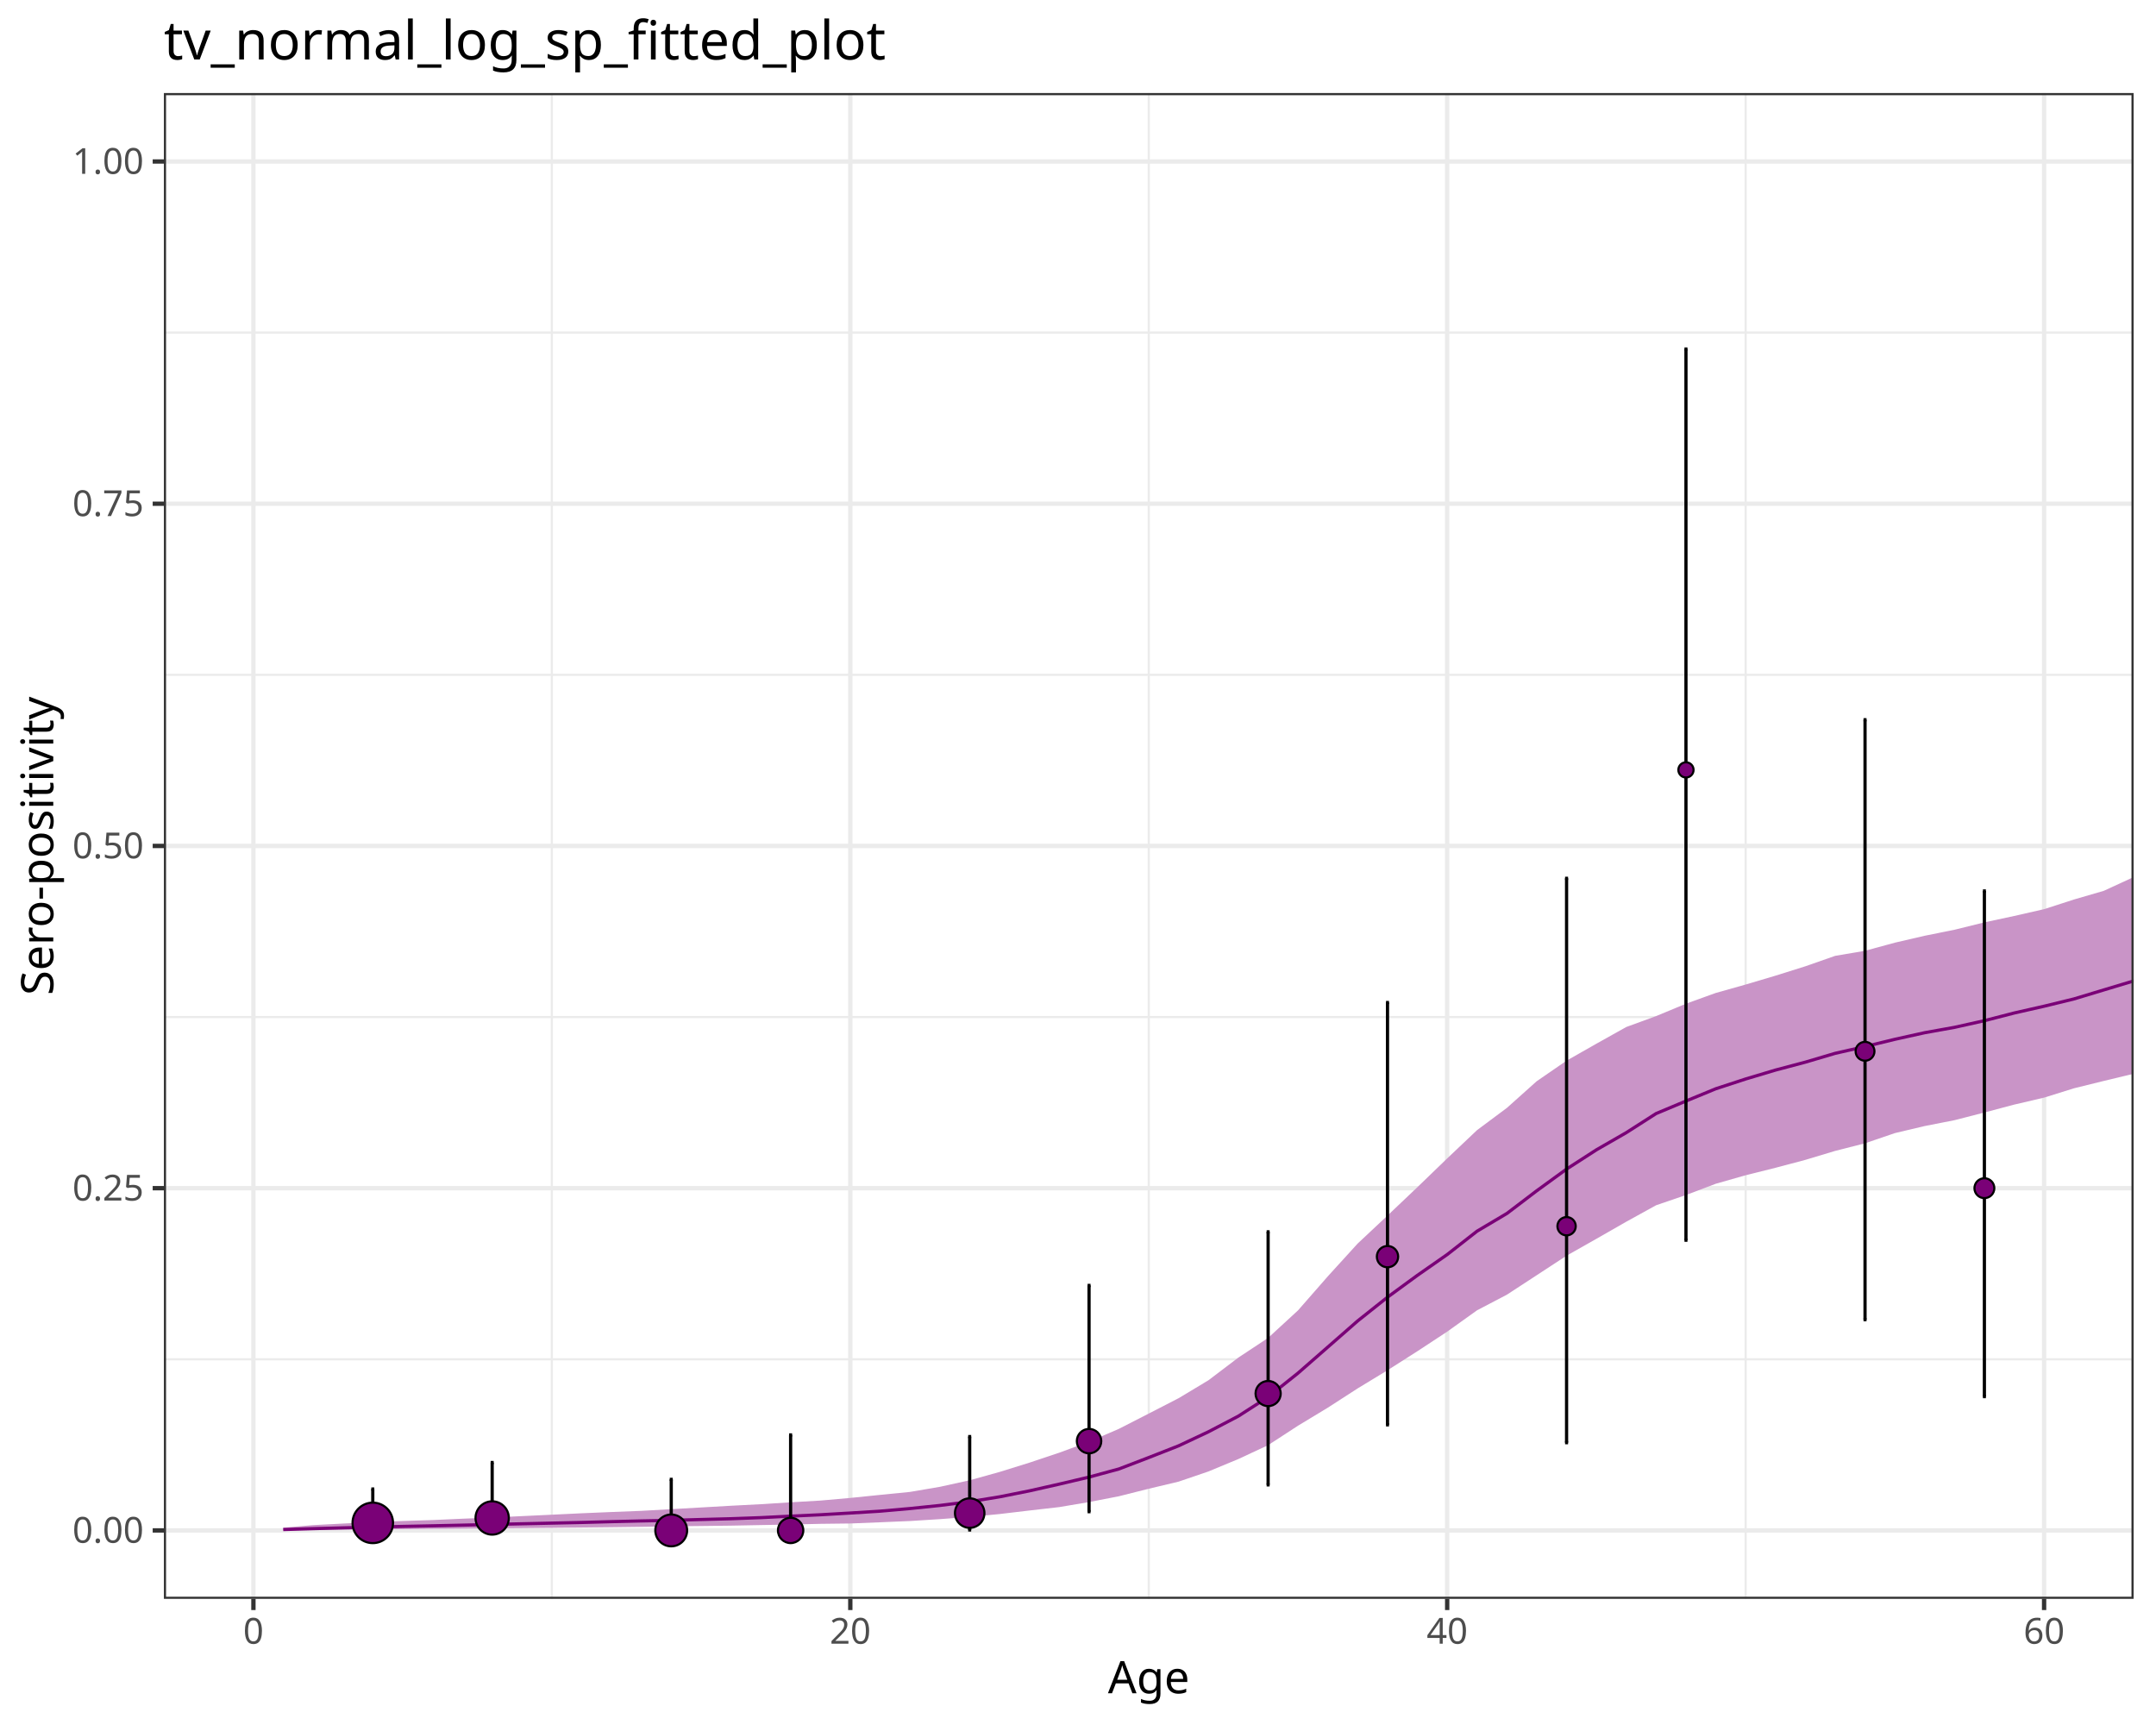
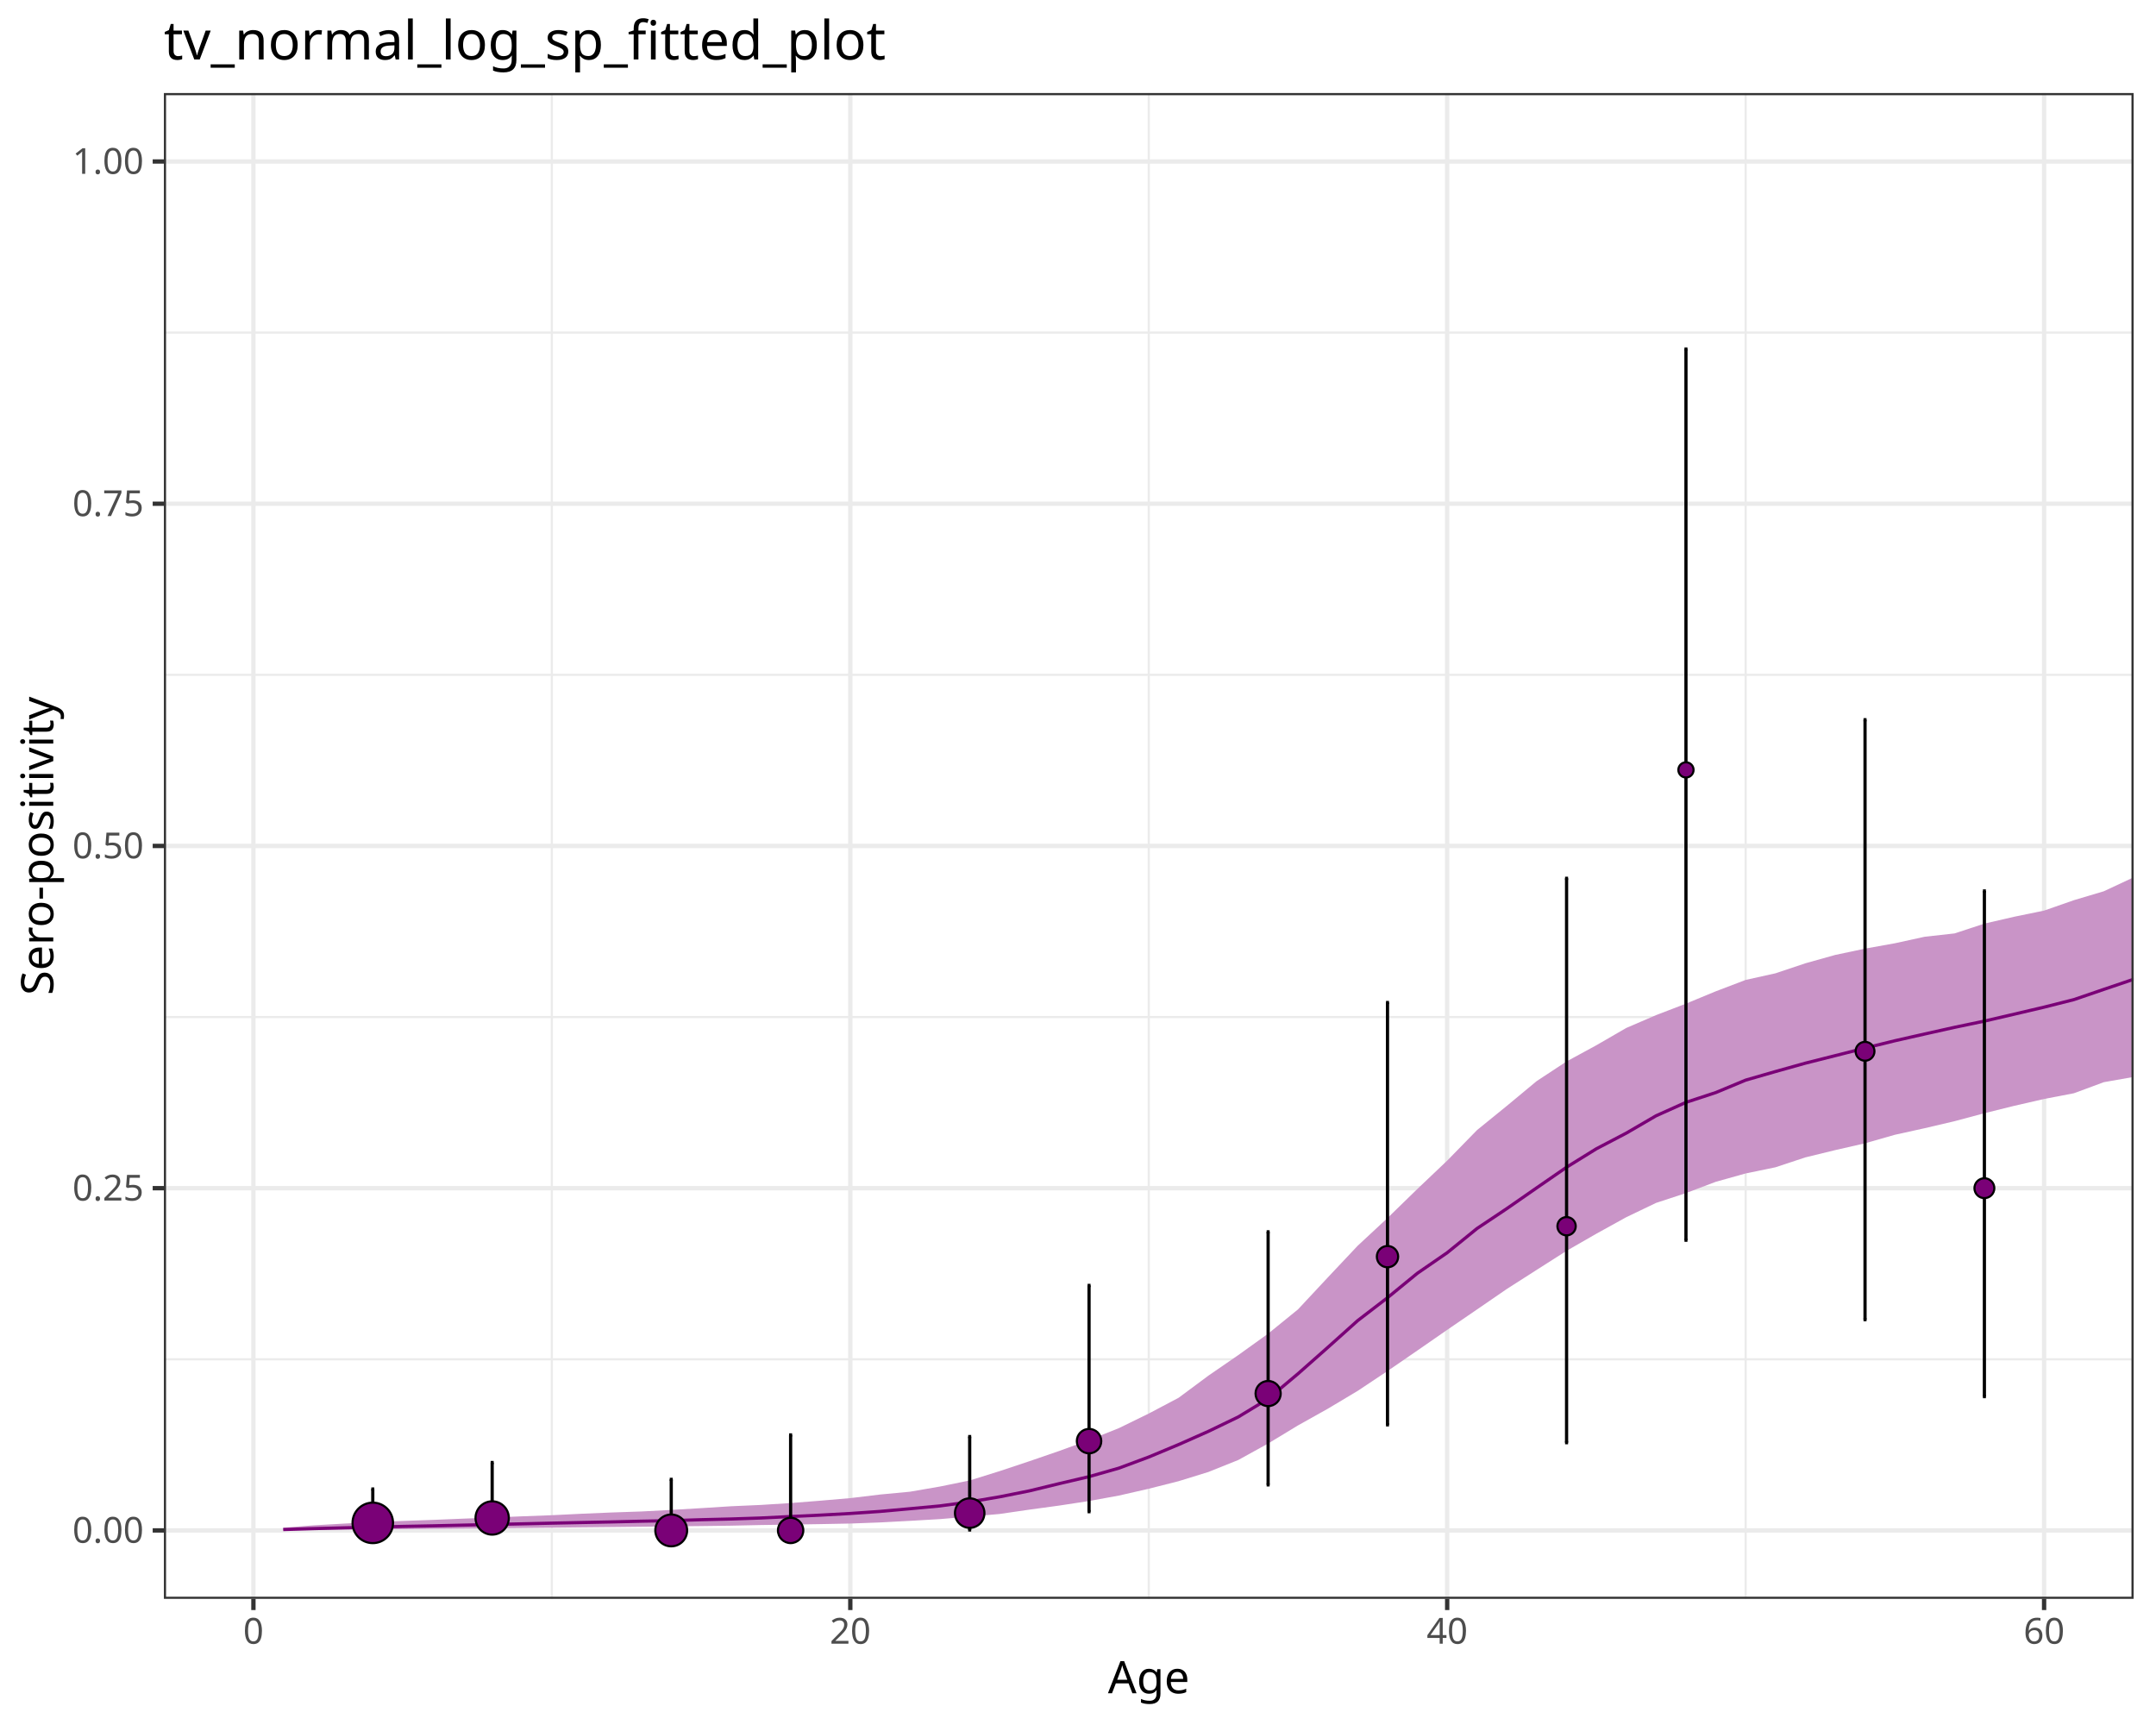
<svg xmlns="http://www.w3.org/2000/svg" class="svglite" data-engine-version="2.0" width="720.00pt" height="576.00pt" viewBox="0 0 720.00 576.00">
  <defs>
    <style type="text/css">
    .svglite line, .svglite polyline, .svglite polygon, .svglite path, .svglite rect, .svglite circle {
      fill: none;
      stroke: #000000;
      stroke-linecap: round;
      stroke-linejoin: round;
      stroke-miterlimit: 10.00;
    }
  </style>
  </defs>
  <rect width="100%" height="100%" style="stroke: none; fill: #FFFFFF;" />
  <defs>
    <clipPath id="cpMC4wMHw3MjAuMDB8MC4wMHw1NzYuMDA=">
      <rect x="0.00" y="0.00" width="720.00" height="576.00" />
    </clipPath>
  </defs>
  <g clip-path="url(#cpMC4wMHw3MjAuMDB8MC4wMHw1NzYuMDA=)">
    <rect x="0.00" y="0.00" width="720.00" height="576.00" style="stroke-width: 1.45; stroke: #FFFFFF; fill: #FFFFFF;" />
  </g>
  <defs>
    <clipPath id="cpNTQuNzN8NzEyLjUzfDMxLjA3fDUzMy44OA==">
      <rect x="54.73" y="31.07" width="657.80" height="502.81" />
    </clipPath>
  </defs>
  <g clip-path="url(#cpNTQuNzN8NzEyLjUzfDMxLjA3fDUzMy44OA==)">
    <rect x="54.73" y="31.07" width="657.80" height="502.81" style="stroke-width: 1.45; stroke: none; fill: #FFFFFF;" />
    <polyline points="54.73,453.89 712.53,453.89 " style="stroke-width: 0.73; stroke: #EBEBEB; stroke-linecap: butt;" />
    <polyline points="54.73,339.61 712.53,339.61 " style="stroke-width: 0.73; stroke: #EBEBEB; stroke-linecap: butt;" />
    <polyline points="54.73,225.34 712.53,225.34 " style="stroke-width: 0.73; stroke: #EBEBEB; stroke-linecap: butt;" />
    <polyline points="54.73,111.06 712.53,111.06 " style="stroke-width: 0.73; stroke: #EBEBEB; stroke-linecap: butt;" />
    <polyline points="184.29,533.88 184.29,31.07 " style="stroke-width: 0.73; stroke: #EBEBEB; stroke-linecap: butt;" />
    <polyline points="383.63,533.88 383.63,31.07 " style="stroke-width: 0.73; stroke: #EBEBEB; stroke-linecap: butt;" />
    <polyline points="582.96,533.88 582.96,31.07 " style="stroke-width: 0.73; stroke: #EBEBEB; stroke-linecap: butt;" />
    <polyline points="54.73,511.03 712.53,511.03 " style="stroke-width: 1.45; stroke: #EBEBEB; stroke-linecap: butt;" />
    <polyline points="54.73,396.75 712.53,396.75 " style="stroke-width: 1.45; stroke: #EBEBEB; stroke-linecap: butt;" />
    <polyline points="54.73,282.47 712.53,282.47 " style="stroke-width: 1.45; stroke: #EBEBEB; stroke-linecap: butt;" />
    <polyline points="54.73,168.20 712.53,168.20 " style="stroke-width: 1.45; stroke: #EBEBEB; stroke-linecap: butt;" />
    <polyline points="54.73,53.92 712.53,53.92 " style="stroke-width: 1.45; stroke: #EBEBEB; stroke-linecap: butt;" />
    <polyline points="84.63,533.88 84.63,31.07 " style="stroke-width: 1.45; stroke: #EBEBEB; stroke-linecap: butt;" />
    <polyline points="283.96,533.88 283.96,31.07 " style="stroke-width: 1.45; stroke: #EBEBEB; stroke-linecap: butt;" />
    <polyline points="483.29,533.88 483.29,31.07 " style="stroke-width: 1.45; stroke: #EBEBEB; stroke-linecap: butt;" />
    <polyline points="682.63,533.88 682.63,31.07 " style="stroke-width: 1.45; stroke: #EBEBEB; stroke-linecap: butt;" />
-     <polygon points="94.59,510.11 104.56,509.26 114.53,508.74 124.49,508.26 134.46,507.88 144.43,507.57 154.39,507.12 164.36,506.73 174.33,506.25 184.29,505.78 194.26,505.30 204.23,504.88 214.19,504.49 224.16,503.93 234.13,503.36 244.09,502.79 254.06,502.27 264.03,501.64 273.99,501.06 283.96,500.18 293.93,499.16 303.89,498.17 313.86,496.47 323.83,494.28 333.79,491.51 343.76,488.41 353.73,485.08 363.69,481.41 373.66,477.11 383.63,472.01 393.59,466.88 403.56,460.89 413.53,453.33 423.49,446.74 433.46,437.57 443.43,426.18 453.39,415.24 463.36,405.89 473.33,396.43 483.29,386.81 493.26,377.37 503.23,369.94 513.19,361.03 523.16,354.17 533.13,348.50 543.09,342.93 553.06,339.29 563.03,335.15 572.99,331.56 582.96,328.75 592.93,325.79 602.89,322.66 612.86,319.17 622.83,317.48 632.79,314.77 642.76,312.46 652.73,310.45 662.69,307.99 672.66,305.85 682.63,303.58 692.59,300.36 702.56,297.46 712.53,292.87 722.49,288.66 732.46,283.59 742.43,276.70 752.39,267.16 762.36,260.55 772.33,245.75 782.29,230.97 792.26,209.69 802.23,189.72 812.19,168.39 822.16,148.18 832.13,135.23 842.09,119.85 852.06,110.99 862.03,99.90 872.00,92.89 881.96,85.90 881.96,331.60 872.00,332.14 862.03,332.78 852.06,333.07 842.09,333.62 832.13,334.87 822.16,335.71 812.19,336.51 802.23,337.82 792.26,339.11 782.29,341.10 772.33,342.71 762.36,345.57 752.39,348.46 742.43,351.10 732.46,353.64 722.49,355.72 712.53,358.54 702.56,360.94 692.59,363.40 682.63,366.51 672.66,368.84 662.69,371.48 652.73,374.04 642.76,376.00 632.79,378.36 622.83,381.76 612.86,384.30 602.89,387.30 592.93,389.94 582.96,392.43 572.99,395.27 563.03,399.04 553.06,402.45 543.09,407.95 533.13,413.65 523.16,419.29 513.19,425.81 503.23,432.31 493.26,437.53 483.29,444.66 473.33,451.20 463.36,457.55 453.39,463.61 443.43,470.04 433.46,476.07 423.49,482.56 413.53,487.20 403.56,491.34 393.59,494.74 383.63,497.11 373.66,499.62 363.69,501.56 353.73,503.24 343.76,504.38 333.79,505.56 323.83,506.53 313.86,507.26 303.89,507.89 293.93,508.31 283.96,508.71 273.99,508.83 264.03,509.06 254.06,509.24 244.09,509.43 234.13,509.55 224.16,509.66 214.19,509.82 204.23,509.95 194.26,510.06 184.29,510.15 174.33,510.25 164.36,510.32 154.39,510.42 144.43,510.50 134.46,510.58 124.49,510.68 114.53,510.77 104.56,510.87 94.59,510.96 " style="stroke-width: 0.00; stroke: none; stroke-linecap: butt; fill: #C994C7;" />
-     <polyline points="94.59,510.11 104.56,509.26 114.53,508.74 124.49,508.26 134.46,507.88 144.43,507.57 154.39,507.12 164.36,506.73 174.33,506.25 184.29,505.78 194.26,505.30 204.23,504.88 214.19,504.49 224.16,503.93 234.13,503.36 244.09,502.79 254.06,502.27 264.03,501.64 273.99,501.06 283.96,500.18 293.93,499.16 303.89,498.17 313.86,496.47 323.83,494.28 333.79,491.51 343.76,488.41 353.73,485.08 363.69,481.41 373.66,477.11 383.63,472.01 393.59,466.88 403.56,460.89 413.53,453.33 423.49,446.74 433.46,437.57 443.43,426.18 453.39,415.24 463.36,405.89 473.33,396.43 483.29,386.81 493.26,377.37 503.23,369.94 513.19,361.03 523.16,354.17 533.13,348.50 543.09,342.93 553.06,339.29 563.03,335.15 572.99,331.56 582.96,328.75 592.93,325.79 602.89,322.66 612.86,319.17 622.83,317.48 632.79,314.77 642.76,312.46 652.73,310.45 662.69,307.99 672.66,305.85 682.63,303.58 692.59,300.36 702.56,297.46 712.53,292.87 722.49,288.66 732.46,283.59 742.43,276.70 752.39,267.16 762.36,260.55 772.33,245.75 782.29,230.97 792.26,209.69 802.23,189.72 812.19,168.39 822.16,148.18 832.13,135.23 842.09,119.85 852.06,110.99 862.03,99.90 872.00,92.89 881.96,85.90 " style="stroke-width: 1.07; stroke: none; stroke-linecap: butt;" />
-     <polyline points="881.96,331.60 872.00,332.14 862.03,332.78 852.06,333.07 842.09,333.62 832.13,334.87 822.16,335.71 812.19,336.51 802.23,337.82 792.26,339.11 782.29,341.10 772.33,342.71 762.36,345.57 752.39,348.46 742.43,351.10 732.46,353.64 722.49,355.72 712.53,358.54 702.56,360.94 692.59,363.40 682.63,366.51 672.66,368.84 662.69,371.48 652.73,374.04 642.76,376.00 632.79,378.36 622.83,381.76 612.86,384.30 602.89,387.30 592.93,389.94 582.96,392.43 572.99,395.27 563.03,399.04 553.06,402.45 543.09,407.95 533.13,413.65 523.16,419.29 513.19,425.81 503.23,432.31 493.26,437.53 483.29,444.66 473.33,451.20 463.36,457.55 453.39,463.61 443.43,470.04 433.46,476.07 423.49,482.56 413.53,487.20 403.56,491.34 393.59,494.74 383.63,497.11 373.66,499.62 363.69,501.56 353.73,503.24 343.76,504.38 333.79,505.56 323.83,506.53 313.86,507.26 303.89,507.89 293.93,508.31 283.96,508.71 273.99,508.83 264.03,509.06 254.06,509.24 244.09,509.43 234.13,509.55 224.16,509.66 214.19,509.82 204.23,509.95 194.26,510.06 184.29,510.15 174.33,510.25 164.36,510.32 154.39,510.42 144.43,510.50 134.46,510.58 124.49,510.68 114.53,510.77 104.56,510.87 94.59,510.96 " style="stroke-width: 1.07; stroke: none; stroke-linecap: butt;" />
-     <polyline points="94.59,510.74 104.56,510.44 114.53,510.17 124.49,509.92 134.46,509.69 144.43,509.49 154.39,509.27 164.36,509.04 174.33,508.81 184.29,508.59 194.26,508.37 204.23,508.10 214.19,507.86 224.16,507.66 234.13,507.38 244.09,507.12 254.06,506.76 264.03,506.26 273.99,505.80 283.96,505.22 293.93,504.60 303.89,503.72 313.86,502.69 323.83,501.44 333.79,499.81 343.76,497.82 353.73,495.57 363.69,493.22 373.66,490.51 383.63,486.69 393.59,482.78 403.56,478.09 413.53,472.88 423.49,466.47 433.46,458.51 443.43,449.80 453.39,441.08 463.36,433.15 473.33,425.86 483.29,418.91 493.26,411.11 503.23,405.19 513.19,397.62 523.16,390.37 533.13,383.94 543.09,378.21 553.06,371.83 563.03,367.65 572.99,363.55 582.96,360.29 592.93,357.31 602.89,354.67 612.86,351.72 622.83,349.46 632.79,347.04 642.76,344.83 652.73,343.04 662.69,340.82 672.66,338.25 682.63,335.99 692.59,333.56 702.56,330.55 712.53,327.55 722.49,324.41 732.46,320.54 742.43,316.72 752.39,312.84 762.36,308.70 772.33,303.87 782.29,298.48 792.26,293.37 802.23,289.85 812.19,286.31 822.16,281.76 832.13,277.44 842.09,274.54 852.06,271.53 862.03,268.65 872.00,265.36 881.96,262.93 " style="stroke-width: 1.07; stroke: #7A0177; stroke-linecap: butt;" />
+     <polygon points="94.59,510.12 104.56,509.34 114.53,508.77 124.49,508.25 134.46,507.87 144.43,507.52 154.39,507.11 164.36,506.73 174.33,506.32 184.29,505.95 194.26,505.46 204.23,505.04 214.19,504.70 224.16,504.18 234.13,503.59 244.09,502.96 254.06,502.52 264.03,501.89 273.99,501.10 283.96,500.24 293.93,499.04 303.89,498.10 313.86,496.38 323.83,494.34 333.79,491.24 343.76,487.92 353.73,484.49 363.69,480.86 373.66,476.87 383.63,472.00 393.59,466.74 403.56,459.34 413.53,452.48 423.49,445.33 433.46,437.23 443.43,426.55 453.39,415.98 463.36,406.71 473.33,397.01 483.29,387.55 493.26,377.35 503.23,369.25 513.19,360.98 523.16,354.43 533.13,349.01 543.09,343.25 553.06,338.96 563.03,335.13 572.99,331.01 582.96,327.21 592.93,325.00 602.89,321.66 612.86,318.87 622.83,316.76 632.79,314.97 642.76,312.79 652.73,311.68 662.69,308.41 672.66,306.11 682.63,304.06 692.59,300.58 702.56,297.61 712.53,292.95 722.49,288.40 732.46,282.48 742.43,275.05 752.39,266.93 762.36,258.81 772.33,245.54 782.29,230.98 792.26,203.49 802.23,182.60 812.19,161.42 822.16,145.74 832.13,134.26 842.09,120.48 852.06,111.67 862.03,104.28 872.00,95.81 881.96,88.36 881.96,332.33 872.00,333.13 862.03,333.53 852.06,334.54 842.09,335.04 832.13,335.76 822.16,336.77 812.19,337.49 802.23,338.41 792.26,339.57 782.29,341.24 772.33,343.04 762.36,345.56 752.39,348.46 742.43,351.30 732.46,354.06 722.49,356.75 712.53,359.60 702.56,361.36 692.59,365.05 682.63,366.96 672.66,369.25 662.69,371.72 652.73,374.38 642.76,376.72 632.79,378.92 622.83,381.76 612.86,384.04 602.89,386.47 592.93,389.77 582.96,391.83 572.99,394.62 563.03,398.39 553.06,401.66 543.09,406.44 533.13,411.94 523.16,417.67 513.19,424.02 503.23,430.39 493.26,437.24 483.29,444.06 473.33,450.96 463.36,457.81 453.39,464.44 443.43,470.39 433.46,475.97 423.49,482.01 413.53,487.51 403.56,491.51 393.59,494.59 383.63,497.11 373.66,499.39 363.69,501.21 353.73,502.73 343.76,504.09 333.79,505.54 323.83,506.42 313.86,507.25 303.89,507.83 293.93,508.36 283.96,508.73 273.99,508.92 264.03,509.08 254.06,509.23 244.09,509.44 234.13,509.57 224.16,509.68 214.19,509.79 204.23,509.90 194.26,510.00 184.29,510.11 174.33,510.21 164.36,510.31 154.39,510.41 144.43,510.50 134.46,510.59 124.49,510.68 114.53,510.77 104.56,510.87 94.59,510.96 " style="stroke-width: 0.00; stroke: none; stroke-linecap: butt; fill: #C994C7;" />
+     <polyline points="94.59,510.12 104.56,509.34 114.53,508.77 124.49,508.25 134.46,507.87 144.43,507.52 154.39,507.11 164.36,506.73 174.33,506.32 184.29,505.95 194.26,505.46 204.23,505.04 214.19,504.70 224.16,504.18 234.13,503.59 244.09,502.96 254.06,502.52 264.03,501.89 273.99,501.10 283.96,500.24 293.93,499.04 303.89,498.10 313.86,496.38 323.83,494.34 333.79,491.24 343.76,487.92 353.73,484.49 363.69,480.86 373.66,476.87 383.63,472.00 393.59,466.74 403.56,459.34 413.53,452.48 423.49,445.33 433.46,437.23 443.43,426.55 453.39,415.98 463.36,406.71 473.33,397.01 483.29,387.55 493.26,377.35 503.23,369.25 513.19,360.98 523.16,354.43 533.13,349.01 543.09,343.25 553.06,338.96 563.03,335.13 572.99,331.01 582.96,327.21 592.93,325.00 602.89,321.66 612.86,318.87 622.83,316.76 632.79,314.97 642.76,312.79 652.73,311.68 662.69,308.41 672.66,306.11 682.63,304.06 692.59,300.58 702.56,297.61 712.53,292.95 722.49,288.40 732.46,282.48 742.43,275.05 752.39,266.93 762.36,258.81 772.33,245.54 782.29,230.98 792.26,203.49 802.23,182.60 812.19,161.42 822.16,145.74 832.13,134.26 842.09,120.48 852.06,111.67 862.03,104.28 872.00,95.81 881.96,88.36 " style="stroke-width: 1.07; stroke: none; stroke-linecap: butt;" />
+     <polyline points="881.96,332.33 872.00,333.13 862.03,333.53 852.06,334.54 842.09,335.04 832.13,335.76 822.16,336.77 812.19,337.49 802.23,338.41 792.26,339.57 782.29,341.24 772.33,343.04 762.36,345.56 752.39,348.46 742.43,351.30 732.46,354.06 722.49,356.75 712.53,359.60 702.56,361.36 692.59,365.05 682.63,366.96 672.66,369.25 662.69,371.72 652.73,374.38 642.76,376.72 632.79,378.92 622.83,381.76 612.86,384.04 602.89,386.47 592.93,389.77 582.96,391.83 572.99,394.62 563.03,398.39 553.06,401.66 543.09,406.44 533.13,411.94 523.16,417.67 513.19,424.02 503.23,430.39 493.26,437.24 483.29,444.06 473.33,450.96 463.36,457.81 453.39,464.44 443.43,470.39 433.46,475.97 423.49,482.01 413.53,487.51 403.56,491.51 393.59,494.59 383.63,497.11 373.66,499.39 363.69,501.21 353.73,502.73 343.76,504.09 333.79,505.54 323.83,506.42 313.86,507.25 303.89,507.83 293.93,508.36 283.96,508.73 273.99,508.92 264.03,509.08 254.06,509.23 244.09,509.44 234.13,509.57 224.16,509.68 214.19,509.79 204.23,509.90 194.26,510.00 184.29,510.11 174.33,510.21 164.36,510.31 154.39,510.41 144.43,510.50 134.46,510.59 124.49,510.68 114.53,510.77 104.56,510.87 94.59,510.96 " style="stroke-width: 1.07; stroke: none; stroke-linecap: butt;" />
+     <polyline points="94.59,510.74 104.56,510.43 114.53,510.17 124.49,509.93 134.46,509.69 144.43,509.50 154.39,509.27 164.36,509.05 174.33,508.83 184.29,508.60 194.26,508.39 204.23,508.19 214.19,507.95 224.16,507.76 234.13,507.45 244.09,507.21 254.06,506.88 264.03,506.39 273.99,505.92 283.96,505.37 293.93,504.68 303.89,503.78 313.86,502.85 323.83,501.51 333.79,499.81 343.76,497.82 353.73,495.40 363.69,493.07 373.66,490.23 383.63,486.52 393.59,482.36 403.56,477.94 413.53,473.13 423.49,467.08 433.46,458.72 443.43,449.91 453.39,440.98 463.36,433.32 473.33,425.16 483.29,418.30 493.26,410.21 503.23,403.55 513.19,396.63 523.16,389.75 533.13,383.58 543.09,378.37 553.06,372.57 563.03,368.09 572.99,364.82 582.96,360.67 592.93,357.80 602.89,355.01 612.86,352.50 622.83,349.97 632.79,347.52 642.76,345.26 652.73,343.04 662.69,340.96 672.66,338.64 682.63,336.30 692.59,333.78 702.56,330.37 712.53,326.99 722.49,323.79 732.46,319.70 742.43,316.24 752.39,311.61 762.36,307.51 772.33,302.20 782.29,297.66 792.26,293.24 802.23,289.20 812.19,285.84 822.16,281.76 832.13,276.71 842.09,273.72 852.06,269.77 862.03,267.54 872.00,264.43 881.96,262.20 " style="stroke-width: 1.07; stroke: #7A0177; stroke-linecap: butt;" />
    <polyline points="124.00,497.21 124.99,497.21 " style="stroke-width: 1.07; stroke-linecap: butt;" />
    <polyline points="124.49,497.21 124.49,510.96 " style="stroke-width: 1.07; stroke-linecap: butt;" />
    <polyline points="124.00,510.96 124.99,510.96 " style="stroke-width: 1.07; stroke-linecap: butt;" />
    <polyline points="163.86,488.35 164.86,488.35 " style="stroke-width: 1.07; stroke-linecap: butt;" />
    <polyline points="164.36,488.35 164.36,510.92 " style="stroke-width: 1.07; stroke-linecap: butt;" />
    <polyline points="163.86,510.92 164.86,510.92 " style="stroke-width: 1.07; stroke-linecap: butt;" />
    <polyline points="223.66,493.97 224.66,493.97 " style="stroke-width: 1.07; stroke-linecap: butt;" />
    <polyline points="224.16,493.97 224.16,511.03 " style="stroke-width: 1.07; stroke-linecap: butt;" />
    <polyline points="223.66,511.03 224.66,511.03 " style="stroke-width: 1.07; stroke-linecap: butt;" />
    <polyline points="263.53,479.13 264.53,479.13 " style="stroke-width: 1.07; stroke-linecap: butt;" />
    <polyline points="264.03,479.13 264.03,511.03 " style="stroke-width: 1.07; stroke-linecap: butt;" />
    <polyline points="263.53,511.03 264.53,511.03 " style="stroke-width: 1.07; stroke-linecap: butt;" />
    <polyline points="323.33,479.70 324.33,479.70 " style="stroke-width: 1.07; stroke-linecap: butt;" />
    <polyline points="323.83,479.70 323.83,510.88 " style="stroke-width: 1.07; stroke-linecap: butt;" />
    <polyline points="323.33,510.88 324.33,510.88 " style="stroke-width: 1.07; stroke-linecap: butt;" />
    <polyline points="363.20,429.22 364.19,429.22 " style="stroke-width: 1.07; stroke-linecap: butt;" />
    <polyline points="363.69,429.22 363.69,504.78 " style="stroke-width: 1.07; stroke-linecap: butt;" />
    <polyline points="363.20,504.78 364.19,504.78 " style="stroke-width: 1.07; stroke-linecap: butt;" />
    <polyline points="423.00,411.32 423.99,411.32 " style="stroke-width: 1.07; stroke-linecap: butt;" />
    <polyline points="423.49,411.32 423.49,495.82 " style="stroke-width: 1.07; stroke-linecap: butt;" />
    <polyline points="423.00,495.82 423.99,495.82 " style="stroke-width: 1.07; stroke-linecap: butt;" />
    <polyline points="462.86,334.74 463.86,334.74 " style="stroke-width: 1.07; stroke-linecap: butt;" />
    <polyline points="463.36,334.74 463.36,475.77 " style="stroke-width: 1.07; stroke-linecap: butt;" />
    <polyline points="462.86,475.77 463.86,475.77 " style="stroke-width: 1.07; stroke-linecap: butt;" />
    <polyline points="522.66,293.27 523.66,293.27 " style="stroke-width: 1.07; stroke-linecap: butt;" />
    <polyline points="523.16,293.27 523.16,481.73 " style="stroke-width: 1.07; stroke-linecap: butt;" />
    <polyline points="522.66,481.73 523.66,481.73 " style="stroke-width: 1.07; stroke-linecap: butt;" />
    <polyline points="562.53,116.54 563.53,116.54 " style="stroke-width: 1.07; stroke-linecap: butt;" />
    <polyline points="563.03,116.54 563.03,414.12 " style="stroke-width: 1.07; stroke-linecap: butt;" />
    <polyline points="562.53,414.12 563.53,414.12 " style="stroke-width: 1.07; stroke-linecap: butt;" />
    <polyline points="622.33,240.33 623.33,240.33 " style="stroke-width: 1.07; stroke-linecap: butt;" />
    <polyline points="622.83,240.33 622.83,440.67 " style="stroke-width: 1.07; stroke-linecap: butt;" />
    <polyline points="622.33,440.67 623.33,440.67 " style="stroke-width: 1.07; stroke-linecap: butt;" />
    <polyline points="662.20,297.51 663.19,297.51 " style="stroke-width: 1.07; stroke-linecap: butt;" />
    <polyline points="662.69,297.51 662.69,466.35 " style="stroke-width: 1.07; stroke-linecap: butt;" />
    <polyline points="662.20,466.35 663.19,466.35 " style="stroke-width: 1.07; stroke-linecap: butt;" />
    <polyline points="722.00,181.05 722.99,181.05 " style="stroke-width: 1.07; stroke-linecap: butt;" />
    <polyline points="722.49,181.05 722.49,405.97 " style="stroke-width: 1.07; stroke-linecap: butt;" />
    <polyline points="722.00,405.97 722.99,405.97 " style="stroke-width: 1.07; stroke-linecap: butt;" />
    <polyline points="761.86,150.35 762.86,150.35 " style="stroke-width: 1.07; stroke-linecap: butt;" />
    <polyline points="762.36,150.35 762.36,414.60 " style="stroke-width: 1.07; stroke-linecap: butt;" />
    <polyline points="761.86,414.60 762.86,414.60 " style="stroke-width: 1.07; stroke-linecap: butt;" />
    <polyline points="821.66,53.92 822.66,53.92 " style="stroke-width: 1.07; stroke-linecap: butt;" />
    <polyline points="822.16,53.92 822.16,499.60 " style="stroke-width: 1.07; stroke-linecap: butt;" />
    <polyline points="821.66,499.60 822.66,499.60 " style="stroke-width: 1.07; stroke-linecap: butt;" />
    <polyline points="861.53,53.92 862.53,53.92 " style="stroke-width: 1.07; stroke-linecap: butt;" />
    <polyline points="862.03,53.92 862.03,499.60 " style="stroke-width: 1.07; stroke-linecap: butt;" />
    <polyline points="861.53,499.60 862.53,499.60 " style="stroke-width: 1.07; stroke-linecap: butt;" />
    <circle cx="124.49" cy="508.51" r="6.76" style="stroke-width: 0.71; fill: #7A0177;" />
    <circle cx="164.36" cy="506.87" r="5.56" style="stroke-width: 0.71; fill: #7A0177;" />
    <circle cx="224.16" cy="511.03" r="5.31" style="stroke-width: 0.71; fill: #7A0177;" />
    <circle cx="264.03" cy="511.03" r="4.23" style="stroke-width: 0.71; fill: #7A0177;" />
    <circle cx="323.83" cy="505.24" r="4.92" style="stroke-width: 0.71; fill: #7A0177;" />
    <circle cx="363.69" cy="481.21" r="4.08" style="stroke-width: 0.71; fill: #7A0177;" />
    <circle cx="423.49" cy="465.32" r="4.20" style="stroke-width: 0.71; fill: #7A0177;" />
    <circle cx="463.36" cy="419.61" r="3.56" style="stroke-width: 0.71; fill: #7A0177;" />
    <circle cx="523.16" cy="409.45" r="3.06" style="stroke-width: 0.71; fill: #7A0177;" />
    <circle cx="563.03" cy="257.08" r="2.54" style="stroke-width: 0.71; fill: #7A0177;" />
    <circle cx="622.83" cy="351.04" r="3.15" style="stroke-width: 0.71; fill: #7A0177;" />
    <circle cx="662.69" cy="396.75" r="3.32" style="stroke-width: 0.71; fill: #7A0177;" />
    <circle cx="722.49" cy="295.92" r="3.01" style="stroke-width: 0.71; fill: #7A0177;" />
    <circle cx="762.36" cy="282.47" r="2.74" style="stroke-width: 0.71; fill: #7A0177;" />
    <circle cx="822.16" cy="53.92" r="1.42" style="stroke-width: 0.71; fill: #7A0177;" />
    <circle cx="862.03" cy="53.92" r="1.42" style="stroke-width: 0.71; fill: #7A0177;" />
    <rect x="54.73" y="31.07" width="657.80" height="502.81" style="stroke-width: 1.45; stroke: #333333;" />
  </g>
  <g clip-path="url(#cpMC4wMHw3MjAuMDB8MC4wMHw1NzYuMDA=)">
    <text x="48.00" y="515.15" text-anchor="end" style="font-size: 12.00px; fill: #4D4D4D; font-family: sans;" textLength="23.36px" lengthAdjust="spacingAndGlyphs">0.00</text>
    <text x="48.00" y="400.88" text-anchor="end" style="font-size: 12.00px; fill: #4D4D4D; font-family: sans;" textLength="23.36px" lengthAdjust="spacingAndGlyphs">0.25</text>
    <text x="48.00" y="286.60" text-anchor="end" style="font-size: 12.00px; fill: #4D4D4D; font-family: sans;" textLength="23.36px" lengthAdjust="spacingAndGlyphs">0.50</text>
    <text x="48.00" y="172.33" text-anchor="end" style="font-size: 12.00px; fill: #4D4D4D; font-family: sans;" textLength="23.36px" lengthAdjust="spacingAndGlyphs">0.75</text>
    <text x="48.00" y="58.05" text-anchor="end" style="font-size: 12.00px; fill: #4D4D4D; font-family: sans;" textLength="23.36px" lengthAdjust="spacingAndGlyphs">1.00</text>
    <polyline points="50.99,511.03 54.73,511.03 " style="stroke-width: 1.45; stroke: #333333; stroke-linecap: butt;" />
    <polyline points="50.99,396.75 54.73,396.75 " style="stroke-width: 1.45; stroke: #333333; stroke-linecap: butt;" />
    <polyline points="50.99,282.47 54.73,282.47 " style="stroke-width: 1.45; stroke: #333333; stroke-linecap: butt;" />
    <polyline points="50.99,168.20 54.73,168.20 " style="stroke-width: 1.45; stroke: #333333; stroke-linecap: butt;" />
    <polyline points="50.99,53.92 54.73,53.92 " style="stroke-width: 1.45; stroke: #333333; stroke-linecap: butt;" />
    <polyline points="84.63,537.62 84.63,533.88 " style="stroke-width: 1.45; stroke: #333333; stroke-linecap: butt;" />
    <polyline points="283.96,537.62 283.96,533.88 " style="stroke-width: 1.45; stroke: #333333; stroke-linecap: butt;" />
    <polyline points="483.29,537.62 483.29,533.88 " style="stroke-width: 1.45; stroke: #333333; stroke-linecap: butt;" />
    <polyline points="682.63,537.62 682.63,533.88 " style="stroke-width: 1.45; stroke: #333333; stroke-linecap: butt;" />
    <text x="84.63" y="548.86" text-anchor="middle" style="font-size: 12.00px; fill: #4D4D4D; font-family: sans;" textLength="6.67px" lengthAdjust="spacingAndGlyphs">0</text>
    <text x="283.96" y="548.86" text-anchor="middle" style="font-size: 12.00px; fill: #4D4D4D; font-family: sans;" textLength="13.35px" lengthAdjust="spacingAndGlyphs">20</text>
    <text x="483.29" y="548.86" text-anchor="middle" style="font-size: 12.00px; fill: #4D4D4D; font-family: sans;" textLength="13.35px" lengthAdjust="spacingAndGlyphs">40</text>
    <text x="682.63" y="548.86" text-anchor="middle" style="font-size: 12.00px; fill: #4D4D4D; font-family: sans;" textLength="13.35px" lengthAdjust="spacingAndGlyphs">60</text>
    <text x="383.63" y="565.41" text-anchor="middle" style="font-size: 15.00px; font-family: sans;" textLength="26.69px" lengthAdjust="spacingAndGlyphs">Age</text>
    <text transform="translate(17.79,282.47) rotate(-90)" text-anchor="middle" style="font-size: 15.00px; font-family: sans;" textLength="94.21px" lengthAdjust="spacingAndGlyphs">Sero-positivity</text>
    <text x="54.73" y="19.86" style="font-size: 18.00px; font-family: sans;" textLength="230.17px" lengthAdjust="spacingAndGlyphs">tv_normal_log_sp_fitted_plot</text>
  </g>
</svg>
